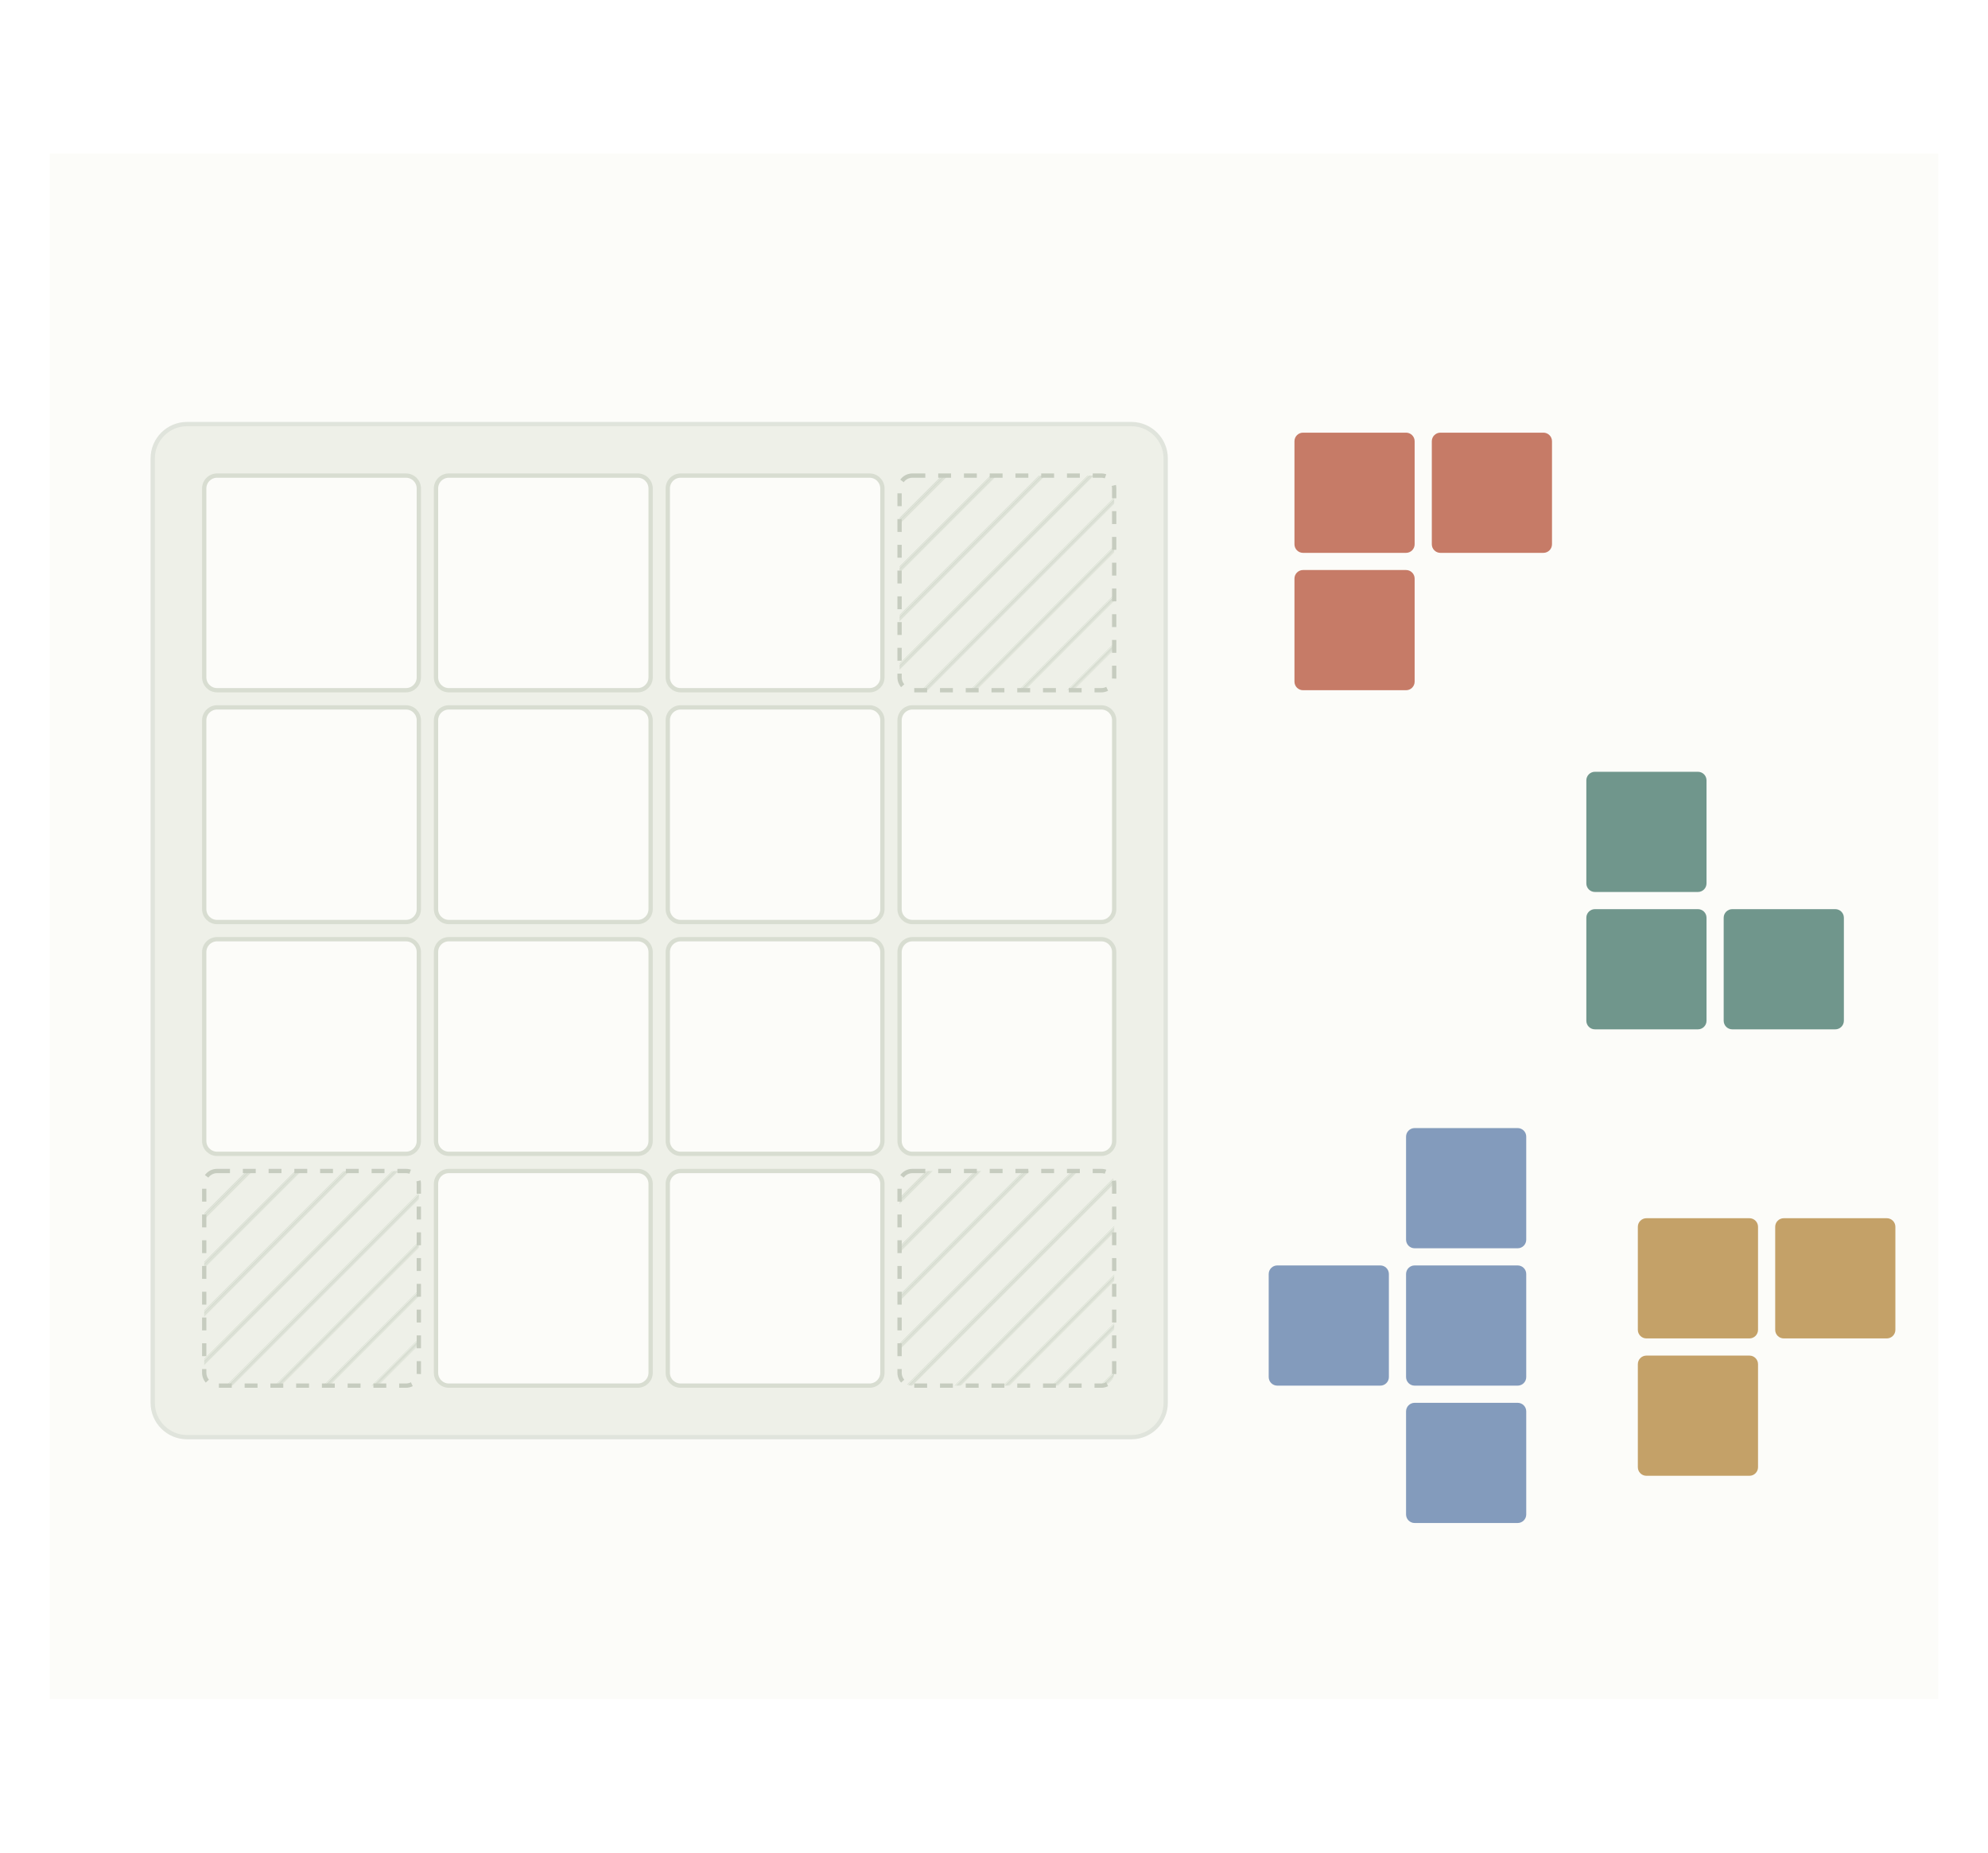
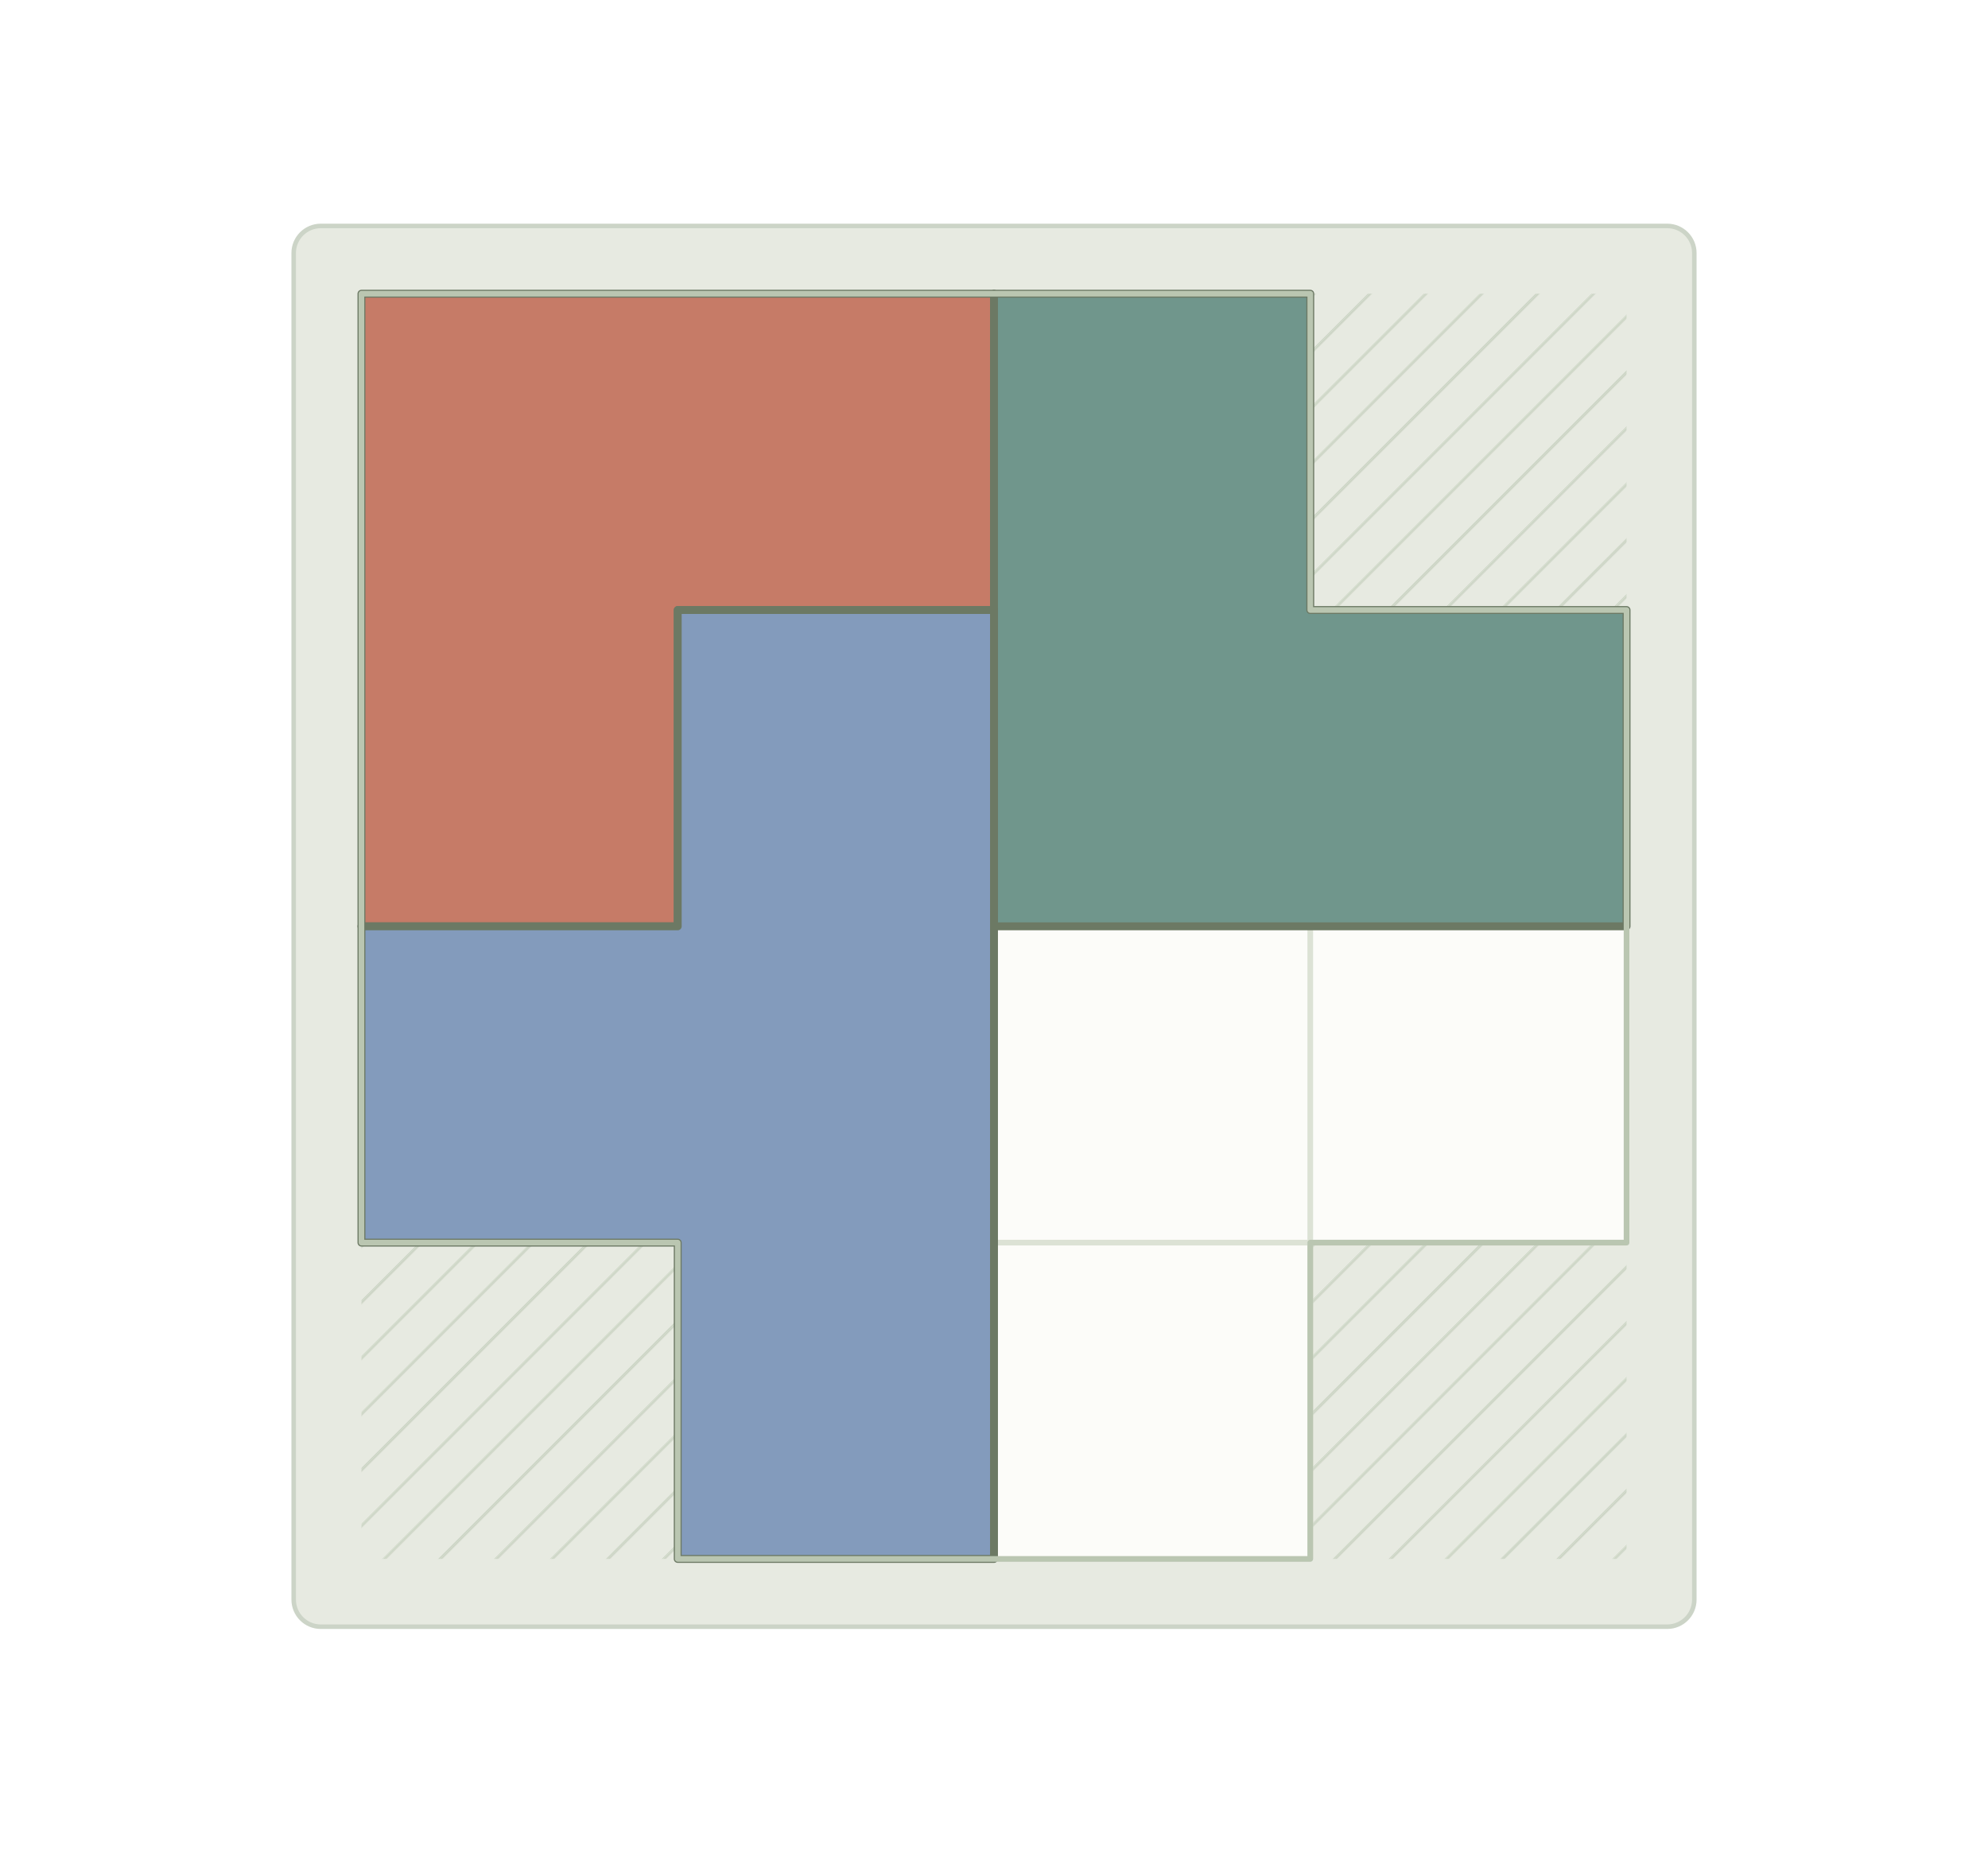
<svg xmlns="http://www.w3.org/2000/svg" width="440" height="410" viewBox="0 0 440 410" role="img" aria-labelledby="title description">
-   <g transform="translate(11 34) scale(.95)">
-     <defs>
-       <pattern id="hatch" width="8" height="8" patternUnits="userSpaceOnUse" patternTransform="rotate(45)">
-         <path d="M0 0V8" stroke="#d9ded3" stroke-width="2" />
-       </pattern>
-     </defs>
-     <rect width="440" height="360" fill="#fcfcf9" />
-     <rect x="24" y="63" width="236" height="236" rx="8" fill="#eef0e8" stroke="#e0e4dc" />
-     <g fill="#fcfcf9" stroke="#d8ddd1" stroke-width="1">
-       <rect x="36" y="75" width="50" height="50" rx="3" />
-       <rect x="90" y="75" width="50" height="50" rx="3" />
-       <rect x="144" y="75" width="50" height="50" rx="3" />
-       <rect x="36" y="129" width="50" height="50" rx="3" />
-       <rect x="90" y="129" width="50" height="50" rx="3" />
-       <rect x="144" y="129" width="50" height="50" rx="3" />
-       <rect x="198" y="129" width="50" height="50" rx="3" />
-       <rect x="36" y="183" width="50" height="50" rx="3" />
-       <rect x="90" y="183" width="50" height="50" rx="3" />
-       <rect x="144" y="183" width="50" height="50" rx="3" />
-       <rect x="198" y="183" width="50" height="50" rx="3" />
-       <rect x="90" y="237" width="50" height="50" rx="3" />
-       <rect x="144" y="237" width="50" height="50" rx="3" />
+   <defs>
+     <pattern id="hatch" width="7" height="7" patternUnits="userSpaceOnUse" patternTransform="rotate(45)">
+       <path d="M0 0V7" stroke="#cbd3c4" stroke-width="1" />
+     </pattern>
+   </defs>
+   <rect x="65" y="50" width="310" height="310" rx="6" fill="#e7eae1" stroke="#ccd4c7" />
+   <g transform="translate(80 65) scale(1.25)" stroke-linejoin="round">
+     <path d="M0 0h168v56h56v112h-56v56H56v-56H0Z" fill="#fcfcf9" />
+     <path d="M168 0h56v56h-56ZM0 168h56v56H0Zm168 0h56v56h-56Z" fill="url(#hatch)" />
+     <path d="M56 0v224m56-224v224m56-224v224M0 56h224M0 112h224M0 168h224" fill="none" stroke="#dce2d5" />
+     <g stroke="#6c7964" stroke-width="1.4">
+       <path d="M0 0h112v56H56v56H0Z" fill="#c67b67" />
+       <path d="M112 0h56v56h56v56H112Z" fill="#70968c" />
+       <path d="M56 56h56v168H56v-56H0v-56h56Z" fill="#839bbc" />
    </g>
-     <g fill="url(#hatch)" stroke="#c6ccbf" stroke-dasharray="3 3">
-       <rect x="198" y="75" width="50" height="50" rx="3" />
-       <rect x="36" y="237" width="50" height="50" rx="3" />
-       <rect x="198" y="237" width="50" height="50" rx="3" />
-     </g>
-     <g fill="#c67b67">
-       <rect x="290" y="65" width="28" height="28" rx="2" />
-       <rect x="322" y="65" width="28" height="28" rx="2" />
-       <rect x="290" y="97" width="28" height="28" rx="2" />
-     </g>
-     <g fill="#70968c">
-       <rect x="358" y="144" width="28" height="28" rx="2" />
-       <rect x="358" y="176" width="28" height="28" rx="2" />
-       <rect x="390" y="176" width="28" height="28" rx="2" />
-     </g>
-     <g fill="#839bbc">
-       <rect x="316" y="227" width="28" height="28" rx="2" />
-       <rect x="284" y="259" width="28" height="28" rx="2" />
-       <rect x="316" y="259" width="28" height="28" rx="2" />
-       <rect x="316" y="291" width="28" height="28" rx="2" />
-     </g>
-     <g fill="#c4a168">
-       <rect x="370" y="248" width="28" height="28" rx="2" />
-       <rect x="402" y="248" width="28" height="28" rx="2" />
-       <rect x="370" y="280" width="28" height="28" rx="2" />
-     </g>
+     <path d="M0 0h168v56h56v112h-56v56H56v-56H0Z" fill="none" stroke="#bac6b1" />
  </g>
</svg>
